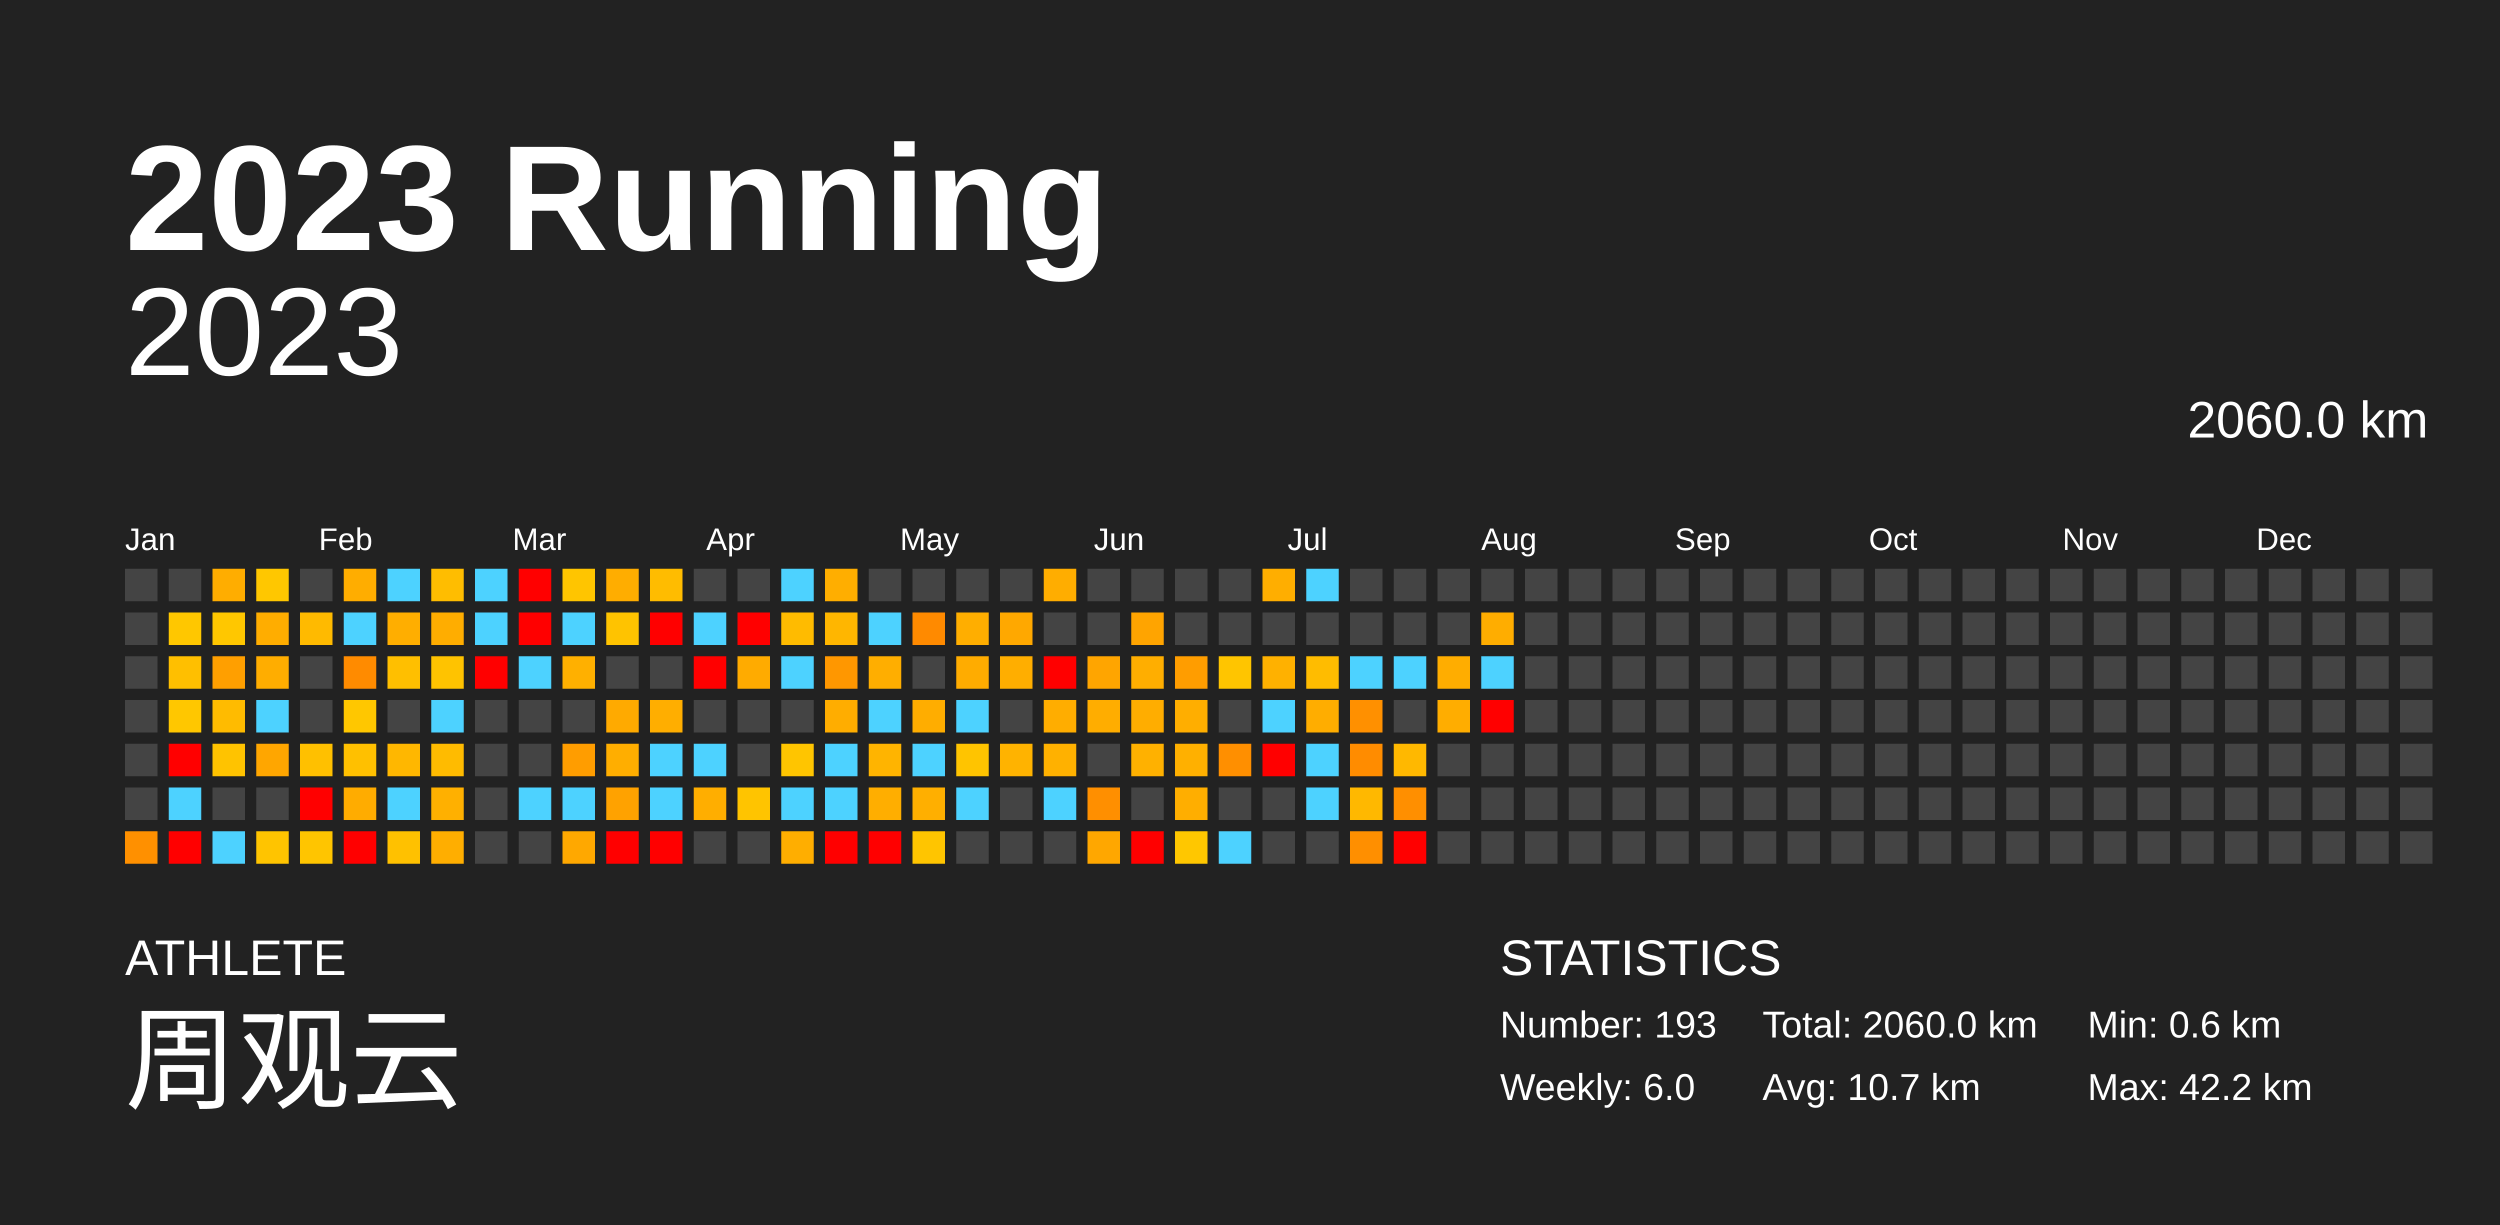
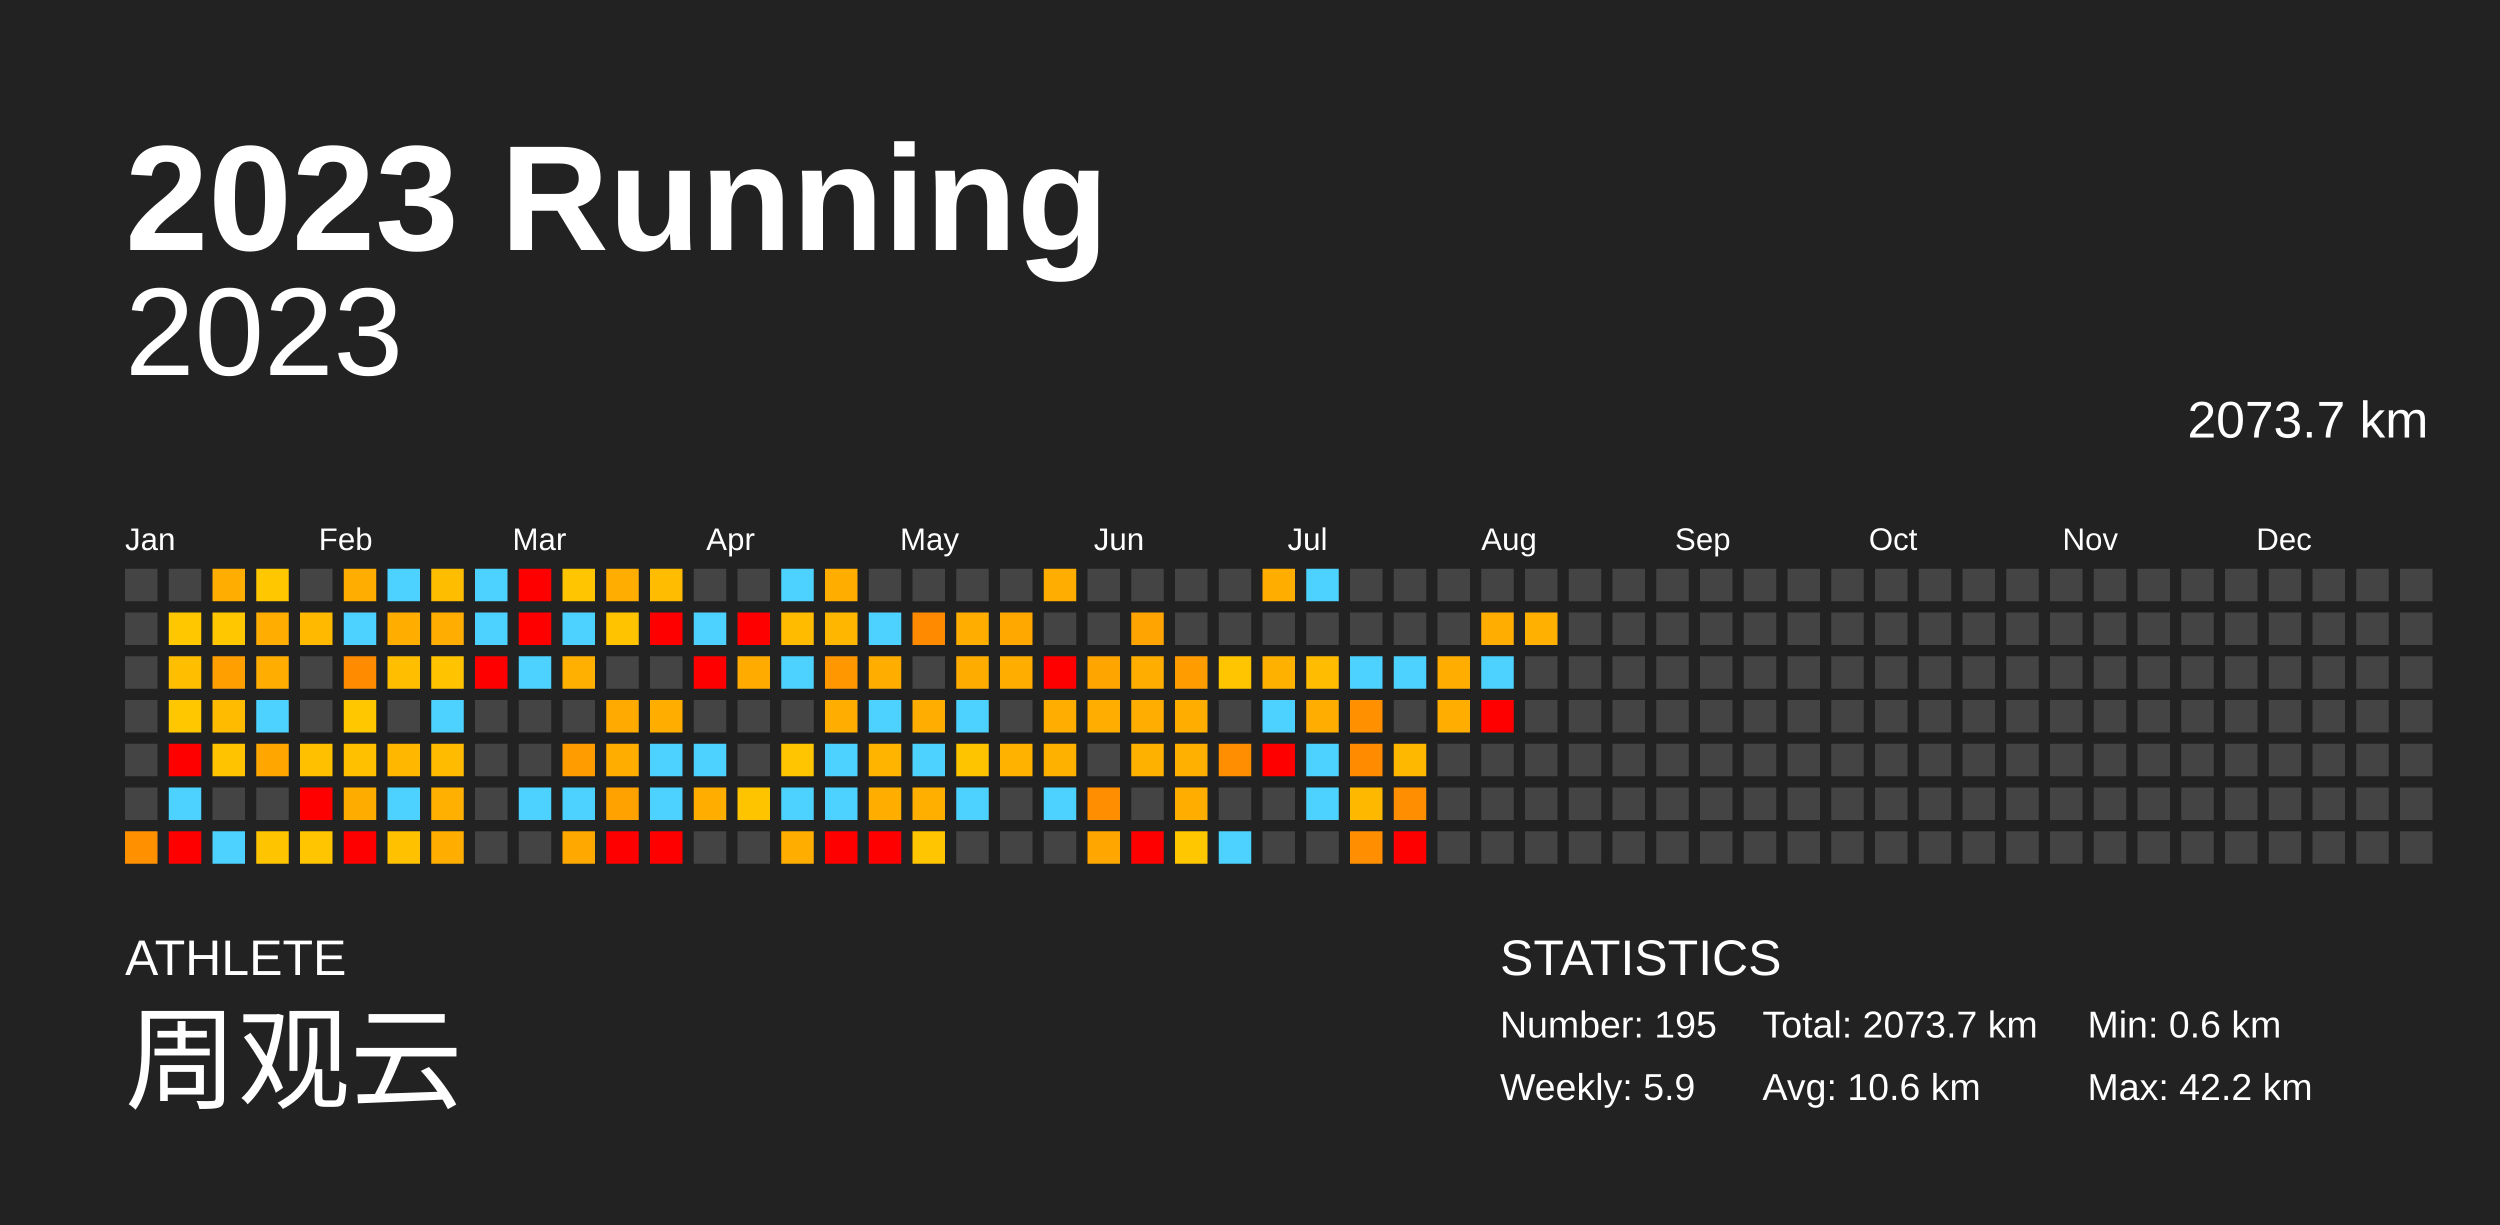
<svg xmlns="http://www.w3.org/2000/svg" baseProfile="full" height="98mm" version="1.1" viewBox="0,0,200,98" width="200mm">
  <defs />
  <rect fill="#222222" height="98" width="200" x="0" y="0" />
  <text fill="#FFFFFF" style="font-size:12px; font-family:Arial; font-weight:bold;" x="10" y="20">2023 Running</text>
  <text fill="#FFFFFF" style="font-size:4px; font-family:Arial" x="10" y="78">ATHLETE</text>
  <text fill="#FFFFFF" style="font-size:9px; font-family:Arial" x="10" y="88">周观云</text>
  <text fill="#FFFFFF" style="font-size:4px; font-family:Arial" x="120" y="78">STATISTICS</text>
-   <text fill="#FFFFFF" style="font-size:3px; font-family:Arial" x="120" y="83">Number: 193</text>
-   <text fill="#FFFFFF" style="font-size:3px; font-family:Arial" x="120" y="88">Weekly: 6.0</text>
-   <text fill="#FFFFFF" style="font-size:3px; font-family:Arial" x="141" y="83">Total: 2060.0 km</text>
-   <text fill="#FFFFFF" style="font-size:3px; font-family:Arial" x="141" y="88">Avg: 10.7 km</text>
+   <text fill="#FFFFFF" style="font-size:3px; font-family:Arial" x="120" y="83">Number: 195</text>
+   <text fill="#FFFFFF" style="font-size:3px; font-family:Arial" x="120" y="88">Weekly: 5.9</text>
+   <text fill="#FFFFFF" style="font-size:3px; font-family:Arial" x="141" y="83">Total: 2073.7 km</text>
+   <text fill="#FFFFFF" style="font-size:3px; font-family:Arial" x="141" y="88">Avg: 10.6 km</text>
  <text fill="#FFFFFF" style="font-size:3px; font-family:Arial" x="167" y="83">Min: 0.6 km</text>
  <text fill="#FFFFFF" style="font-size:3px; font-family:Arial" x="167" y="88">Max: 42.2 km</text>
  <text alignment-baseline="hanging" fill="#FFFFFF" style="font-size:10.0px; font-family:Arial;" x="10" y="30">2023</text>
-   <text alignment-baseline="hanging" fill="#FFFFFF" style="font-size:4.125px; font-family:Arial;" x="175" y="35">2060.0 km</text>
+   <text alignment-baseline="hanging" fill="#FFFFFF" style="font-size:4.125px; font-family:Arial;" x="175" y="35">2073.7 km</text>
  <text fill="#FFFFFF" style="font-size:2.5px; font-family:Arial" x="10.0" y="44">Jan</text>
  <text fill="#FFFFFF" style="font-size:2.5px; font-family:Arial" x="25.5" y="44">Feb</text>
  <text fill="#FFFFFF" style="font-size:2.5px; font-family:Arial" x="41.0" y="44">Mar</text>
  <text fill="#FFFFFF" style="font-size:2.5px; font-family:Arial" x="56.5" y="44">Apr</text>
  <text fill="#FFFFFF" style="font-size:2.5px; font-family:Arial" x="72.0" y="44">May</text>
  <text fill="#FFFFFF" style="font-size:2.5px; font-family:Arial" x="87.5" y="44">Jun</text>
  <text fill="#FFFFFF" style="font-size:2.5px; font-family:Arial" x="103.0" y="44">Jul</text>
  <text fill="#FFFFFF" style="font-size:2.5px; font-family:Arial" x="118.5" y="44">Aug</text>
  <text fill="#FFFFFF" style="font-size:2.5px; font-family:Arial" x="134.0" y="44">Sep</text>
  <text fill="#FFFFFF" style="font-size:2.5px; font-family:Arial" x="149.5" y="44">Oct</text>
  <text fill="#FFFFFF" style="font-size:2.5px; font-family:Arial" x="165.0" y="44">Nov</text>
  <text fill="#FFFFFF" style="font-size:2.5px; font-family:Arial" x="180.5" y="44">Dec</text>
  <rect fill="#444444" height="2.6" width="2.6" x="10.0" y="45.5" />
  <rect fill="#444444" height="2.6" width="2.6" x="10.0" y="49.0" />
  <rect fill="#444444" height="2.6" width="2.6" x="10.0" y="52.5" />
  <rect fill="#444444" height="2.6" width="2.6" x="10.0" y="56.0" />
  <rect fill="#444444" height="2.6" width="2.6" x="10.0" y="59.5" />
  <rect fill="#444444" height="2.6" width="2.6" x="10.0" y="63.0" />
  <rect fill="#ff9000" height="2.6" width="2.6" x="10.0" y="66.5" />
  <rect fill="#444444" height="2.6" width="2.6" x="13.5" y="45.5" />
  <rect fill="#ffc700" height="2.6" width="2.6" x="13.5" y="49.0" />
  <rect fill="#ffbf00" height="2.6" width="2.6" x="13.5" y="52.5" />
  <rect fill="#ffc700" height="2.6" width="2.6" x="13.5" y="56.0" />
  <rect fill="red" height="2.6" width="2.6" x="13.5" y="59.5" />
  <rect fill="#4dd2ff" height="2.6" width="2.6" x="13.5" y="63.0" />
  <rect fill="red" height="2.6" width="2.6" x="13.5" y="66.5" />
  <rect fill="#ffad00" height="2.6" width="2.6" x="17.0" y="45.5" />
  <rect fill="#ffc700" height="2.6" width="2.6" x="17.0" y="49.0" />
  <rect fill="#ff9f00" height="2.6" width="2.6" x="17.0" y="52.5" />
  <rect fill="#ffbb00" height="2.6" width="2.6" x="17.0" y="56.0" />
  <rect fill="#ffc300" height="2.6" width="2.6" x="17.0" y="59.5" />
  <rect fill="#444444" height="2.6" width="2.6" x="17.0" y="63.0" />
  <rect fill="#4dd2ff" height="2.6" width="2.6" x="17.0" y="66.5" />
  <rect fill="#ffc700" height="2.6" width="2.6" x="20.5" y="45.5" />
  <rect fill="#ffad00" height="2.6" width="2.6" x="20.5" y="49.0" />
  <rect fill="#ffad00" height="2.6" width="2.6" x="20.5" y="52.5" />
  <rect fill="#4dd2ff" height="2.6" width="2.6" x="20.5" y="56.0" />
  <rect fill="#ffa600" height="2.6" width="2.6" x="20.5" y="59.5" />
  <rect fill="#444444" height="2.6" width="2.6" x="20.5" y="63.0" />
  <rect fill="#ffc400" height="2.6" width="2.6" x="20.5" y="66.5" />
  <rect fill="#444444" height="2.6" width="2.6" x="24.0" y="45.5" />
  <rect fill="#ffba00" height="2.6" width="2.6" x="24.0" y="49.0" />
  <rect fill="#444444" height="2.6" width="2.6" x="24.0" y="52.5" />
  <rect fill="#444444" height="2.6" width="2.6" x="24.0" y="56.0" />
  <rect fill="#ffc000" height="2.6" width="2.6" x="24.0" y="59.5" />
  <rect fill="red" height="2.6" width="2.6" x="24.0" y="63.0" />
  <rect fill="#ffc500" height="2.6" width="2.6" x="24.0" y="66.5" />
  <rect fill="#ffad00" height="2.6" width="2.6" x="27.5" y="45.5" />
  <rect fill="#4dd2ff" height="2.6" width="2.6" x="27.5" y="49.0" />
  <rect fill="#ff8b00" height="2.6" width="2.6" x="27.5" y="52.5" />
  <rect fill="#ffc700" height="2.6" width="2.6" x="27.5" y="56.0" />
  <rect fill="#ffc000" height="2.6" width="2.6" x="27.5" y="59.5" />
  <rect fill="#ffac00" height="2.6" width="2.6" x="27.5" y="63.0" />
  <rect fill="red" height="2.6" width="2.6" x="27.5" y="66.5" />
  <rect fill="#4dd2ff" height="2.6" width="2.6" x="31.0" y="45.5" />
  <rect fill="#ffae00" height="2.6" width="2.6" x="31.0" y="49.0" />
  <rect fill="#ffbf00" height="2.6" width="2.6" x="31.0" y="52.5" />
  <rect fill="#444444" height="2.6" width="2.6" x="31.0" y="56.0" />
  <rect fill="#ffb700" height="2.6" width="2.6" x="31.0" y="59.5" />
  <rect fill="#4dd2ff" height="2.6" width="2.6" x="31.0" y="63.0" />
  <rect fill="#ffc100" height="2.6" width="2.6" x="31.0" y="66.5" />
  <rect fill="#ffbd00" height="2.6" width="2.6" x="34.5" y="45.5" />
  <rect fill="#ffad00" height="2.6" width="2.6" x="34.5" y="49.0" />
  <rect fill="#ffc300" height="2.6" width="2.6" x="34.5" y="52.5" />
  <rect fill="#4dd2ff" height="2.6" width="2.6" x="34.5" y="56.0" />
  <rect fill="#ffbb00" height="2.6" width="2.6" x="34.5" y="59.5" />
  <rect fill="#ffb000" height="2.6" width="2.6" x="34.5" y="63.0" />
  <rect fill="#ffae00" height="2.6" width="2.6" x="34.5" y="66.5" />
  <rect fill="#4dd2ff" height="2.6" width="2.6" x="38.0" y="45.5" />
  <rect fill="#4dd2ff" height="2.6" width="2.6" x="38.0" y="49.0" />
  <rect fill="red" height="2.6" width="2.6" x="38.0" y="52.5" />
  <rect fill="#444444" height="2.6" width="2.6" x="38.0" y="56.0" />
  <rect fill="#444444" height="2.6" width="2.6" x="38.0" y="59.5" />
  <rect fill="#444444" height="2.6" width="2.6" x="38.0" y="63.0" />
  <rect fill="#444444" height="2.6" width="2.6" x="38.0" y="66.5" />
  <rect fill="red" height="2.6" width="2.6" x="41.5" y="45.5" />
  <rect fill="red" height="2.6" width="2.6" x="41.5" y="49.0" />
  <rect fill="#4dd2ff" height="2.6" width="2.6" x="41.5" y="52.5" />
  <rect fill="#444444" height="2.6" width="2.6" x="41.5" y="56.0" />
  <rect fill="#444444" height="2.6" width="2.6" x="41.5" y="59.5" />
  <rect fill="#4dd2ff" height="2.6" width="2.6" x="41.5" y="63.0" />
  <rect fill="#444444" height="2.6" width="2.6" x="41.5" y="66.5" />
  <rect fill="#ffc500" height="2.6" width="2.6" x="45.0" y="45.5" />
  <rect fill="#4dd2ff" height="2.6" width="2.6" x="45.0" y="49.0" />
  <rect fill="#ffb000" height="2.6" width="2.6" x="45.0" y="52.5" />
  <rect fill="#444444" height="2.6" width="2.6" x="45.0" y="56.0" />
  <rect fill="#ff9d00" height="2.6" width="2.6" x="45.0" y="59.5" />
  <rect fill="#4dd2ff" height="2.6" width="2.6" x="45.0" y="63.0" />
  <rect fill="#ffa800" height="2.6" width="2.6" x="45.0" y="66.5" />
  <rect fill="#ffad00" height="2.6" width="2.6" x="48.5" y="45.5" />
  <rect fill="#ffc300" height="2.6" width="2.6" x="48.5" y="49.0" />
  <rect fill="#444444" height="2.6" width="2.6" x="48.5" y="52.5" />
  <rect fill="#ffaa00" height="2.6" width="2.6" x="48.5" y="56.0" />
  <rect fill="#ffae00" height="2.6" width="2.6" x="48.5" y="59.5" />
  <rect fill="#ffa200" height="2.6" width="2.6" x="48.5" y="63.0" />
  <rect fill="red" height="2.6" width="2.6" x="48.5" y="66.5" />
  <rect fill="#ffbc00" height="2.6" width="2.6" x="52.0" y="45.5" />
  <rect fill="red" height="2.6" width="2.6" x="52.0" y="49.0" />
  <rect fill="#444444" height="2.6" width="2.6" x="52.0" y="52.5" />
  <rect fill="#ffae00" height="2.6" width="2.6" x="52.0" y="56.0" />
  <rect fill="#4dd2ff" height="2.6" width="2.6" x="52.0" y="59.5" />
  <rect fill="#4dd2ff" height="2.6" width="2.6" x="52.0" y="63.0" />
  <rect fill="red" height="2.6" width="2.6" x="52.0" y="66.5" />
  <rect fill="#444444" height="2.6" width="2.6" x="55.5" y="45.5" />
  <rect fill="#4dd2ff" height="2.6" width="2.6" x="55.5" y="49.0" />
  <rect fill="red" height="2.6" width="2.6" x="55.5" y="52.5" />
  <rect fill="#444444" height="2.6" width="2.6" x="55.5" y="56.0" />
  <rect fill="#4dd2ff" height="2.6" width="2.6" x="55.5" y="59.5" />
  <rect fill="#ffae00" height="2.6" width="2.6" x="55.5" y="63.0" />
  <rect fill="#444444" height="2.6" width="2.6" x="55.5" y="66.5" />
  <rect fill="#444444" height="2.6" width="2.6" x="59.0" y="45.5" />
  <rect fill="red" height="2.6" width="2.6" x="59.0" y="49.0" />
  <rect fill="#ffab00" height="2.6" width="2.6" x="59.0" y="52.5" />
  <rect fill="#444444" height="2.6" width="2.6" x="59.0" y="56.0" />
  <rect fill="#444444" height="2.6" width="2.6" x="59.0" y="59.5" />
  <rect fill="#ffc400" height="2.6" width="2.6" x="59.0" y="63.0" />
  <rect fill="#444444" height="2.6" width="2.6" x="59.0" y="66.5" />
  <rect fill="#4dd2ff" height="2.6" width="2.6" x="62.5" y="45.5" />
  <rect fill="#ffbb00" height="2.6" width="2.6" x="62.5" y="49.0" />
  <rect fill="#4dd2ff" height="2.6" width="2.6" x="62.5" y="52.5" />
  <rect fill="#444444" height="2.6" width="2.6" x="62.5" y="56.0" />
  <rect fill="#ffc500" height="2.6" width="2.6" x="62.5" y="59.5" />
  <rect fill="#4dd2ff" height="2.6" width="2.6" x="62.5" y="63.0" />
  <rect fill="#ffae00" height="2.6" width="2.6" x="62.5" y="66.5" />
  <rect fill="#ffae00" height="2.6" width="2.6" x="66.0" y="45.5" />
  <rect fill="#ffb600" height="2.6" width="2.6" x="66.0" y="49.0" />
  <rect fill="#ff9700" height="2.6" width="2.6" x="66.0" y="52.5" />
  <rect fill="#ffad00" height="2.6" width="2.6" x="66.0" y="56.0" />
  <rect fill="#4dd2ff" height="2.6" width="2.6" x="66.0" y="59.5" />
  <rect fill="#4dd2ff" height="2.6" width="2.6" x="66.0" y="63.0" />
  <rect fill="red" height="2.6" width="2.6" x="66.0" y="66.5" />
  <rect fill="#444444" height="2.6" width="2.6" x="69.5" y="45.5" />
  <rect fill="#4dd2ff" height="2.6" width="2.6" x="69.5" y="49.0" />
  <rect fill="#ffae00" height="2.6" width="2.6" x="69.5" y="52.5" />
  <rect fill="#4dd2ff" height="2.6" width="2.6" x="69.5" y="56.0" />
  <rect fill="#ffb400" height="2.6" width="2.6" x="69.5" y="59.5" />
  <rect fill="#ffae00" height="2.6" width="2.6" x="69.5" y="63.0" />
  <rect fill="red" height="2.6" width="2.6" x="69.5" y="66.5" />
  <rect fill="#444444" height="2.6" width="2.6" x="73.0" y="45.5" />
  <rect fill="#ff8a00" height="2.6" width="2.6" x="73.0" y="49.0" />
  <rect fill="#444444" height="2.6" width="2.6" x="73.0" y="52.5" />
  <rect fill="#ffad00" height="2.6" width="2.6" x="73.0" y="56.0" />
  <rect fill="#4dd2ff" height="2.6" width="2.6" x="73.0" y="59.5" />
  <rect fill="#ffaf00" height="2.6" width="2.6" x="73.0" y="63.0" />
  <rect fill="#ffc500" height="2.6" width="2.6" x="73.0" y="66.5" />
  <rect fill="#444444" height="2.6" width="2.6" x="76.5" y="45.5" />
  <rect fill="#ffae00" height="2.6" width="2.6" x="76.5" y="49.0" />
  <rect fill="#ffac00" height="2.6" width="2.6" x="76.5" y="52.5" />
  <rect fill="#4dd2ff" height="2.6" width="2.6" x="76.5" y="56.0" />
  <rect fill="#ffc400" height="2.6" width="2.6" x="76.5" y="59.5" />
  <rect fill="#4dd2ff" height="2.6" width="2.6" x="76.5" y="63.0" />
  <rect fill="#444444" height="2.6" width="2.6" x="76.5" y="66.5" />
  <rect fill="#444444" height="2.6" width="2.6" x="80.0" y="45.5" />
  <rect fill="#ffa800" height="2.6" width="2.6" x="80.0" y="49.0" />
  <rect fill="#ffae00" height="2.6" width="2.6" x="80.0" y="52.5" />
  <rect fill="#444444" height="2.6" width="2.6" x="80.0" y="56.0" />
  <rect fill="#ffb300" height="2.6" width="2.6" x="80.0" y="59.5" />
  <rect fill="#444444" height="2.6" width="2.6" x="80.0" y="63.0" />
  <rect fill="#444444" height="2.6" width="2.6" x="80.0" y="66.5" />
  <rect fill="#ffad00" height="2.6" width="2.6" x="83.5" y="45.5" />
  <rect fill="#444444" height="2.6" width="2.6" x="83.5" y="49.0" />
  <rect fill="red" height="2.6" width="2.6" x="83.5" y="52.5" />
  <rect fill="#ffad00" height="2.6" width="2.6" x="83.5" y="56.0" />
  <rect fill="#ffb100" height="2.6" width="2.6" x="83.5" y="59.5" />
  <rect fill="#4dd2ff" height="2.6" width="2.6" x="83.5" y="63.0" />
  <rect fill="#444444" height="2.6" width="2.6" x="83.5" y="66.5" />
  <rect fill="#444444" height="2.6" width="2.6" x="87.0" y="45.5" />
  <rect fill="#444444" height="2.6" width="2.6" x="87.0" y="49.0" />
  <rect fill="#ffa500" height="2.6" width="2.6" x="87.0" y="52.5" />
  <rect fill="#ffad00" height="2.6" width="2.6" x="87.0" y="56.0" />
  <rect fill="#444444" height="2.6" width="2.6" x="87.0" y="59.5" />
  <rect fill="#ff8f00" height="2.6" width="2.6" x="87.0" y="63.0" />
  <rect fill="#ffa700" height="2.6" width="2.6" x="87.0" y="66.5" />
  <rect fill="#444444" height="2.6" width="2.6" x="90.5" y="45.5" />
  <rect fill="#ffa400" height="2.6" width="2.6" x="90.5" y="49.0" />
  <rect fill="#ffae00" height="2.6" width="2.6" x="90.5" y="52.5" />
  <rect fill="#ffad00" height="2.6" width="2.6" x="90.5" y="56.0" />
  <rect fill="#ffb100" height="2.6" width="2.6" x="90.5" y="59.5" />
  <rect fill="#444444" height="2.6" width="2.6" x="90.5" y="63.0" />
  <rect fill="red" height="2.6" width="2.6" x="90.5" y="66.5" />
  <rect fill="#444444" height="2.6" width="2.6" x="94.0" y="45.5" />
  <rect fill="#444444" height="2.6" width="2.6" x="94.0" y="49.0" />
  <rect fill="#ff9d00" height="2.6" width="2.6" x="94.0" y="52.5" />
  <rect fill="#ffae00" height="2.6" width="2.6" x="94.0" y="56.0" />
  <rect fill="#ffb000" height="2.6" width="2.6" x="94.0" y="59.5" />
  <rect fill="#ffae00" height="2.6" width="2.6" x="94.0" y="63.0" />
  <rect fill="#ffc700" height="2.6" width="2.6" x="94.0" y="66.5" />
  <rect fill="#444444" height="2.6" width="2.6" x="97.5" y="45.5" />
  <rect fill="#444444" height="2.6" width="2.6" x="97.5" y="49.0" />
  <rect fill="#ffc500" height="2.6" width="2.6" x="97.5" y="52.5" />
  <rect fill="#444444" height="2.6" width="2.6" x="97.5" y="56.0" />
  <rect fill="#ff8f00" height="2.6" width="2.6" x="97.5" y="59.5" />
  <rect fill="#444444" height="2.6" width="2.6" x="97.5" y="63.0" />
  <rect fill="#4dd2ff" height="2.6" width="2.6" x="97.5" y="66.5" />
  <rect fill="#ffae00" height="2.6" width="2.6" x="101.0" y="45.5" />
  <rect fill="#444444" height="2.6" width="2.6" x="101.0" y="49.0" />
  <rect fill="#ffb100" height="2.6" width="2.6" x="101.0" y="52.5" />
  <rect fill="#4dd2ff" height="2.6" width="2.6" x="101.0" y="56.0" />
  <rect fill="red" height="2.6" width="2.6" x="101.0" y="59.5" />
  <rect fill="#444444" height="2.6" width="2.6" x="101.0" y="63.0" />
  <rect fill="#444444" height="2.6" width="2.6" x="101.0" y="66.5" />
  <rect fill="#4dd2ff" height="2.6" width="2.6" x="104.5" y="45.5" />
  <rect fill="#444444" height="2.6" width="2.6" x="104.5" y="49.0" />
  <rect fill="#ffbc00" height="2.6" width="2.6" x="104.5" y="52.5" />
  <rect fill="#ffad00" height="2.6" width="2.6" x="104.5" y="56.0" />
  <rect fill="#4dd2ff" height="2.6" width="2.6" x="104.5" y="59.5" />
  <rect fill="#4dd2ff" height="2.6" width="2.6" x="104.5" y="63.0" />
  <rect fill="#444444" height="2.6" width="2.6" x="104.5" y="66.5" />
  <rect fill="#444444" height="2.6" width="2.6" x="108.0" y="45.5" />
  <rect fill="#444444" height="2.6" width="2.6" x="108.0" y="49.0" />
  <rect fill="#4dd2ff" height="2.6" width="2.6" x="108.0" y="52.5" />
  <rect fill="#ff9000" height="2.6" width="2.6" x="108.0" y="56.0" />
  <rect fill="#ff8c00" height="2.6" width="2.6" x="108.0" y="59.5" />
  <rect fill="#ffb800" height="2.6" width="2.6" x="108.0" y="63.0" />
  <rect fill="#ff8f00" height="2.6" width="2.6" x="108.0" y="66.5" />
  <rect fill="#444444" height="2.6" width="2.6" x="111.5" y="45.5" />
  <rect fill="#444444" height="2.6" width="2.6" x="111.5" y="49.0" />
  <rect fill="#4dd2ff" height="2.6" width="2.6" x="111.5" y="52.5" />
  <rect fill="#444444" height="2.6" width="2.6" x="111.5" y="56.0" />
  <rect fill="#ffb800" height="2.6" width="2.6" x="111.5" y="59.5" />
  <rect fill="#ff8f00" height="2.6" width="2.6" x="111.5" y="63.0" />
  <rect fill="red" height="2.6" width="2.6" x="111.5" y="66.5" />
  <rect fill="#444444" height="2.6" width="2.6" x="115.0" y="45.5" />
  <rect fill="#444444" height="2.6" width="2.6" x="115.0" y="49.0" />
  <rect fill="#ffad00" height="2.6" width="2.6" x="115.0" y="52.5" />
  <rect fill="#ffad00" height="2.6" width="2.6" x="115.0" y="56.0" />
  <rect fill="#444444" height="2.6" width="2.6" x="115.0" y="59.5" />
  <rect fill="#444444" height="2.6" width="2.6" x="115.0" y="63.0" />
  <rect fill="#444444" height="2.6" width="2.6" x="115.0" y="66.5" />
  <rect fill="#444444" height="2.6" width="2.6" x="118.5" y="45.5" />
  <rect fill="#ffad00" height="2.6" width="2.6" x="118.5" y="49.0" />
  <rect fill="#4dd2ff" height="2.6" width="2.6" x="118.5" y="52.5" />
  <rect fill="red" height="2.6" width="2.6" x="118.5" y="56.0" />
  <rect fill="#444444" height="2.6" width="2.6" x="118.5" y="59.5" />
  <rect fill="#444444" height="2.6" width="2.6" x="118.5" y="63.0" />
  <rect fill="#444444" height="2.6" width="2.6" x="118.5" y="66.5" />
  <rect fill="#444444" height="2.6" width="2.6" x="122.0" y="45.5" />
-   <rect fill="#444444" height="2.6" width="2.6" x="122.0" y="49.0" />
+   <rect fill="#ffb000" height="2.6" width="2.6" x="122.0" y="49.0" />
  <rect fill="#444444" height="2.6" width="2.6" x="122.0" y="52.5" />
  <rect fill="#444444" height="2.6" width="2.6" x="122.0" y="56.0" />
  <rect fill="#444444" height="2.6" width="2.6" x="122.0" y="59.5" />
  <rect fill="#444444" height="2.6" width="2.6" x="122.0" y="63.0" />
  <rect fill="#444444" height="2.6" width="2.6" x="122.0" y="66.5" />
  <rect fill="#444444" height="2.6" width="2.6" x="125.5" y="45.5" />
  <rect fill="#444444" height="2.6" width="2.6" x="125.5" y="49.0" />
  <rect fill="#444444" height="2.6" width="2.6" x="125.5" y="52.5" />
  <rect fill="#444444" height="2.6" width="2.6" x="125.5" y="56.0" />
  <rect fill="#444444" height="2.6" width="2.6" x="125.5" y="59.5" />
  <rect fill="#444444" height="2.6" width="2.6" x="125.5" y="63.0" />
  <rect fill="#444444" height="2.6" width="2.6" x="125.5" y="66.5" />
  <rect fill="#444444" height="2.6" width="2.6" x="129.0" y="45.5" />
  <rect fill="#444444" height="2.6" width="2.6" x="129.0" y="49.0" />
  <rect fill="#444444" height="2.6" width="2.6" x="129.0" y="52.5" />
  <rect fill="#444444" height="2.6" width="2.6" x="129.0" y="56.0" />
  <rect fill="#444444" height="2.6" width="2.6" x="129.0" y="59.5" />
  <rect fill="#444444" height="2.6" width="2.6" x="129.0" y="63.0" />
  <rect fill="#444444" height="2.6" width="2.6" x="129.0" y="66.5" />
  <rect fill="#444444" height="2.6" width="2.6" x="132.5" y="45.5" />
  <rect fill="#444444" height="2.6" width="2.6" x="132.5" y="49.0" />
  <rect fill="#444444" height="2.6" width="2.6" x="132.5" y="52.5" />
  <rect fill="#444444" height="2.6" width="2.6" x="132.5" y="56.0" />
  <rect fill="#444444" height="2.6" width="2.6" x="132.5" y="59.5" />
  <rect fill="#444444" height="2.6" width="2.6" x="132.5" y="63.0" />
  <rect fill="#444444" height="2.6" width="2.6" x="132.5" y="66.5" />
  <rect fill="#444444" height="2.6" width="2.6" x="136.0" y="45.5" />
  <rect fill="#444444" height="2.6" width="2.6" x="136.0" y="49.0" />
  <rect fill="#444444" height="2.6" width="2.6" x="136.0" y="52.5" />
  <rect fill="#444444" height="2.6" width="2.6" x="136.0" y="56.0" />
  <rect fill="#444444" height="2.6" width="2.6" x="136.0" y="59.5" />
  <rect fill="#444444" height="2.6" width="2.6" x="136.0" y="63.0" />
  <rect fill="#444444" height="2.6" width="2.6" x="136.0" y="66.5" />
  <rect fill="#444444" height="2.6" width="2.6" x="139.5" y="45.5" />
  <rect fill="#444444" height="2.6" width="2.6" x="139.5" y="49.0" />
  <rect fill="#444444" height="2.6" width="2.6" x="139.5" y="52.5" />
  <rect fill="#444444" height="2.6" width="2.6" x="139.5" y="56.0" />
  <rect fill="#444444" height="2.6" width="2.6" x="139.5" y="59.5" />
  <rect fill="#444444" height="2.6" width="2.6" x="139.5" y="63.0" />
  <rect fill="#444444" height="2.6" width="2.6" x="139.5" y="66.5" />
  <rect fill="#444444" height="2.6" width="2.6" x="143.0" y="45.5" />
  <rect fill="#444444" height="2.6" width="2.6" x="143.0" y="49.0" />
  <rect fill="#444444" height="2.6" width="2.6" x="143.0" y="52.5" />
  <rect fill="#444444" height="2.6" width="2.6" x="143.0" y="56.0" />
  <rect fill="#444444" height="2.6" width="2.6" x="143.0" y="59.5" />
  <rect fill="#444444" height="2.6" width="2.6" x="143.0" y="63.0" />
  <rect fill="#444444" height="2.6" width="2.6" x="143.0" y="66.5" />
  <rect fill="#444444" height="2.6" width="2.6" x="146.5" y="45.5" />
  <rect fill="#444444" height="2.6" width="2.6" x="146.5" y="49.0" />
  <rect fill="#444444" height="2.6" width="2.6" x="146.5" y="52.5" />
  <rect fill="#444444" height="2.6" width="2.6" x="146.5" y="56.0" />
  <rect fill="#444444" height="2.6" width="2.6" x="146.5" y="59.5" />
  <rect fill="#444444" height="2.6" width="2.6" x="146.5" y="63.0" />
  <rect fill="#444444" height="2.6" width="2.6" x="146.5" y="66.5" />
  <rect fill="#444444" height="2.6" width="2.6" x="150.0" y="45.5" />
  <rect fill="#444444" height="2.6" width="2.6" x="150.0" y="49.0" />
  <rect fill="#444444" height="2.6" width="2.6" x="150.0" y="52.5" />
  <rect fill="#444444" height="2.6" width="2.6" x="150.0" y="56.0" />
  <rect fill="#444444" height="2.6" width="2.6" x="150.0" y="59.5" />
  <rect fill="#444444" height="2.6" width="2.6" x="150.0" y="63.0" />
  <rect fill="#444444" height="2.6" width="2.6" x="150.0" y="66.5" />
  <rect fill="#444444" height="2.6" width="2.6" x="153.5" y="45.5" />
  <rect fill="#444444" height="2.6" width="2.6" x="153.5" y="49.0" />
  <rect fill="#444444" height="2.6" width="2.6" x="153.5" y="52.5" />
  <rect fill="#444444" height="2.6" width="2.6" x="153.5" y="56.0" />
  <rect fill="#444444" height="2.6" width="2.6" x="153.5" y="59.5" />
  <rect fill="#444444" height="2.6" width="2.6" x="153.5" y="63.0" />
  <rect fill="#444444" height="2.6" width="2.6" x="153.5" y="66.5" />
  <rect fill="#444444" height="2.6" width="2.6" x="157.0" y="45.5" />
  <rect fill="#444444" height="2.6" width="2.6" x="157.0" y="49.0" />
  <rect fill="#444444" height="2.6" width="2.6" x="157.0" y="52.5" />
  <rect fill="#444444" height="2.6" width="2.6" x="157.0" y="56.0" />
  <rect fill="#444444" height="2.6" width="2.6" x="157.0" y="59.5" />
  <rect fill="#444444" height="2.6" width="2.6" x="157.0" y="63.0" />
  <rect fill="#444444" height="2.6" width="2.6" x="157.0" y="66.5" />
  <rect fill="#444444" height="2.6" width="2.6" x="160.5" y="45.5" />
  <rect fill="#444444" height="2.6" width="2.6" x="160.5" y="49.0" />
  <rect fill="#444444" height="2.6" width="2.6" x="160.5" y="52.5" />
  <rect fill="#444444" height="2.6" width="2.6" x="160.5" y="56.0" />
  <rect fill="#444444" height="2.6" width="2.6" x="160.5" y="59.5" />
  <rect fill="#444444" height="2.6" width="2.6" x="160.5" y="63.0" />
  <rect fill="#444444" height="2.6" width="2.6" x="160.5" y="66.5" />
  <rect fill="#444444" height="2.6" width="2.6" x="164.0" y="45.5" />
  <rect fill="#444444" height="2.6" width="2.6" x="164.0" y="49.0" />
  <rect fill="#444444" height="2.6" width="2.6" x="164.0" y="52.5" />
  <rect fill="#444444" height="2.6" width="2.6" x="164.0" y="56.0" />
  <rect fill="#444444" height="2.6" width="2.6" x="164.0" y="59.5" />
  <rect fill="#444444" height="2.6" width="2.6" x="164.0" y="63.0" />
  <rect fill="#444444" height="2.6" width="2.6" x="164.0" y="66.5" />
  <rect fill="#444444" height="2.6" width="2.6" x="167.5" y="45.5" />
  <rect fill="#444444" height="2.6" width="2.6" x="167.5" y="49.0" />
  <rect fill="#444444" height="2.6" width="2.6" x="167.5" y="52.5" />
  <rect fill="#444444" height="2.6" width="2.6" x="167.5" y="56.0" />
  <rect fill="#444444" height="2.6" width="2.6" x="167.5" y="59.5" />
  <rect fill="#444444" height="2.6" width="2.6" x="167.5" y="63.0" />
  <rect fill="#444444" height="2.6" width="2.6" x="167.5" y="66.5" />
  <rect fill="#444444" height="2.6" width="2.6" x="171.0" y="45.5" />
  <rect fill="#444444" height="2.6" width="2.6" x="171.0" y="49.0" />
  <rect fill="#444444" height="2.6" width="2.6" x="171.0" y="52.5" />
  <rect fill="#444444" height="2.6" width="2.6" x="171.0" y="56.0" />
  <rect fill="#444444" height="2.6" width="2.6" x="171.0" y="59.5" />
  <rect fill="#444444" height="2.6" width="2.6" x="171.0" y="63.0" />
  <rect fill="#444444" height="2.6" width="2.6" x="171.0" y="66.5" />
  <rect fill="#444444" height="2.6" width="2.6" x="174.5" y="45.5" />
  <rect fill="#444444" height="2.6" width="2.6" x="174.5" y="49.0" />
  <rect fill="#444444" height="2.6" width="2.6" x="174.5" y="52.5" />
  <rect fill="#444444" height="2.6" width="2.6" x="174.5" y="56.0" />
  <rect fill="#444444" height="2.6" width="2.6" x="174.5" y="59.5" />
  <rect fill="#444444" height="2.6" width="2.6" x="174.5" y="63.0" />
  <rect fill="#444444" height="2.6" width="2.6" x="174.5" y="66.5" />
  <rect fill="#444444" height="2.6" width="2.6" x="178.0" y="45.5" />
  <rect fill="#444444" height="2.6" width="2.6" x="178.0" y="49.0" />
  <rect fill="#444444" height="2.6" width="2.6" x="178.0" y="52.5" />
  <rect fill="#444444" height="2.6" width="2.6" x="178.0" y="56.0" />
  <rect fill="#444444" height="2.6" width="2.6" x="178.0" y="59.5" />
  <rect fill="#444444" height="2.6" width="2.6" x="178.0" y="63.0" />
  <rect fill="#444444" height="2.6" width="2.6" x="178.0" y="66.5" />
  <rect fill="#444444" height="2.6" width="2.6" x="181.5" y="45.5" />
  <rect fill="#444444" height="2.6" width="2.6" x="181.5" y="49.0" />
  <rect fill="#444444" height="2.6" width="2.6" x="181.5" y="52.5" />
  <rect fill="#444444" height="2.6" width="2.6" x="181.5" y="56.0" />
  <rect fill="#444444" height="2.6" width="2.6" x="181.5" y="59.5" />
  <rect fill="#444444" height="2.6" width="2.6" x="181.5" y="63.0" />
  <rect fill="#444444" height="2.6" width="2.6" x="181.5" y="66.5" />
  <rect fill="#444444" height="2.6" width="2.6" x="185.0" y="45.5" />
  <rect fill="#444444" height="2.6" width="2.6" x="185.0" y="49.0" />
  <rect fill="#444444" height="2.6" width="2.6" x="185.0" y="52.5" />
  <rect fill="#444444" height="2.6" width="2.6" x="185.0" y="56.0" />
  <rect fill="#444444" height="2.6" width="2.6" x="185.0" y="59.5" />
  <rect fill="#444444" height="2.6" width="2.6" x="185.0" y="63.0" />
  <rect fill="#444444" height="2.6" width="2.6" x="185.0" y="66.5" />
  <rect fill="#444444" height="2.6" width="2.6" x="188.5" y="45.5" />
  <rect fill="#444444" height="2.6" width="2.6" x="188.5" y="49.0" />
  <rect fill="#444444" height="2.6" width="2.6" x="188.5" y="52.5" />
  <rect fill="#444444" height="2.6" width="2.6" x="188.5" y="56.0" />
  <rect fill="#444444" height="2.6" width="2.6" x="188.5" y="59.5" />
  <rect fill="#444444" height="2.6" width="2.6" x="188.5" y="63.0" />
  <rect fill="#444444" height="2.6" width="2.6" x="188.5" y="66.5" />
  <rect fill="#444444" height="2.6" width="2.6" x="192.0" y="45.5" />
  <rect fill="#444444" height="2.6" width="2.6" x="192.0" y="49.0" />
  <rect fill="#444444" height="2.6" width="2.6" x="192.0" y="52.5" />
  <rect fill="#444444" height="2.6" width="2.6" x="192.0" y="56.0" />
  <rect fill="#444444" height="2.6" width="2.6" x="192.0" y="59.5" />
  <rect fill="#444444" height="2.6" width="2.6" x="192.0" y="63.0" />
  <rect fill="#444444" height="2.6" width="2.6" x="192.0" y="66.5" />
</svg>
